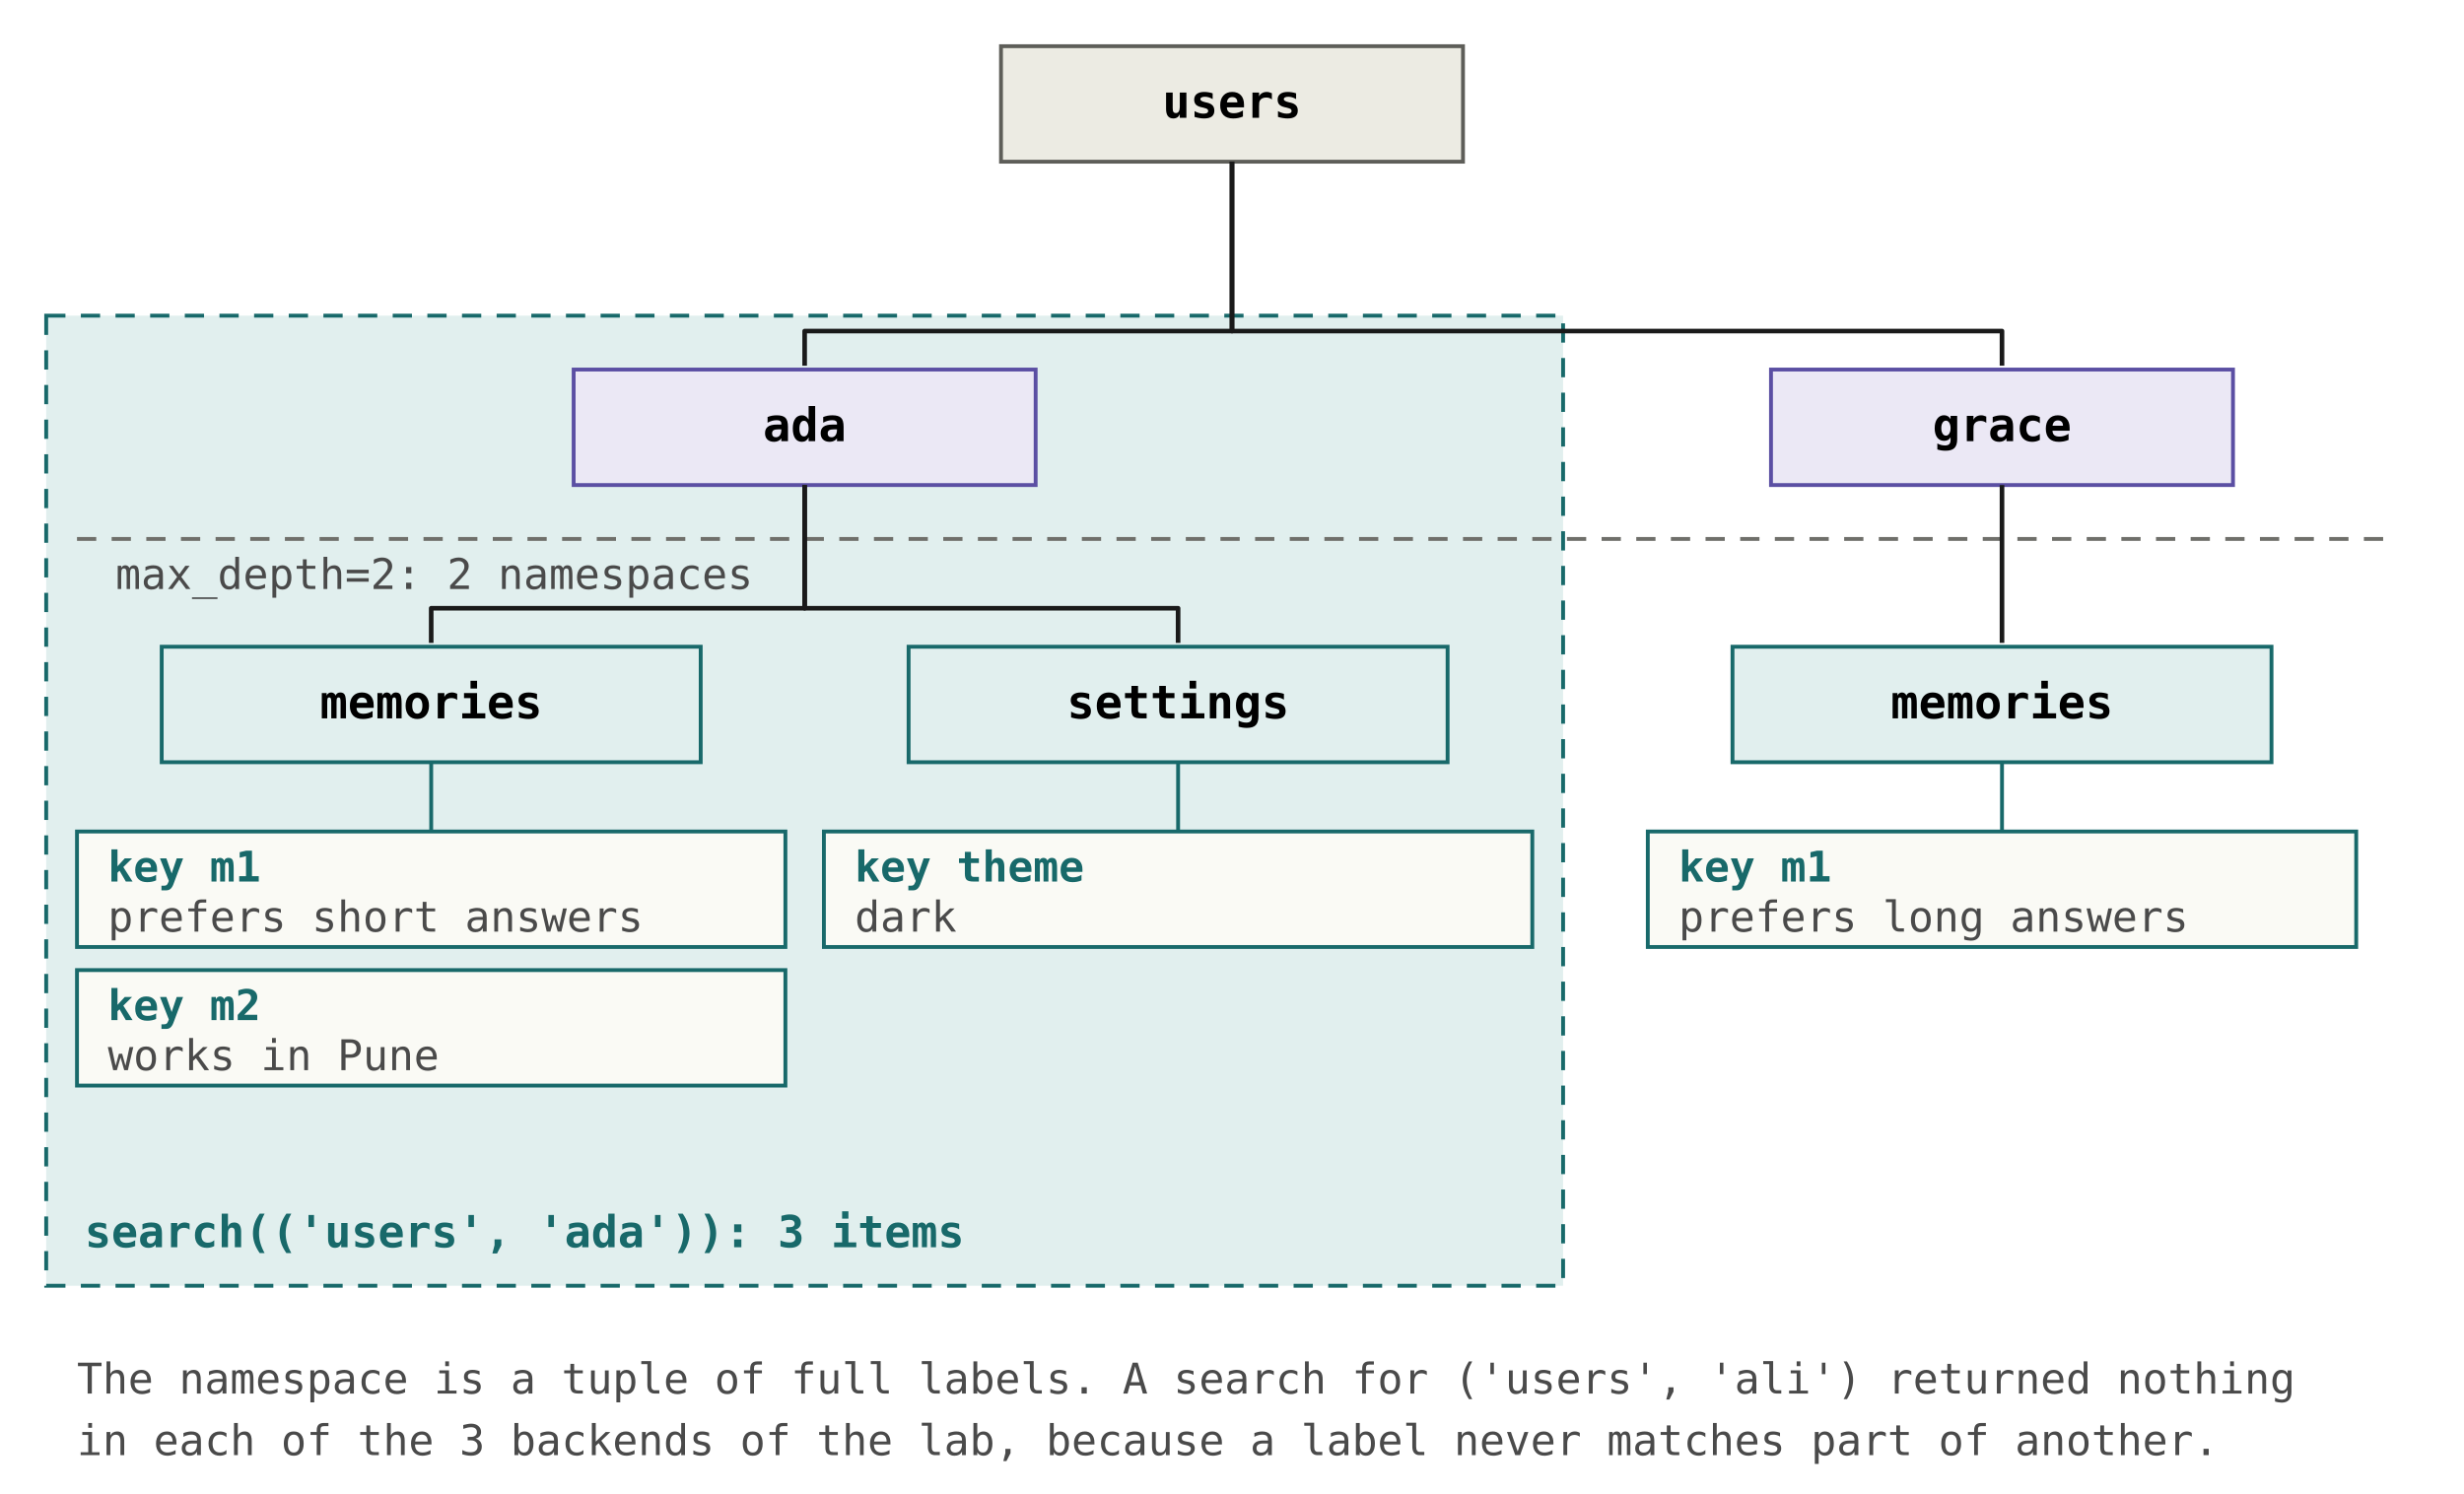
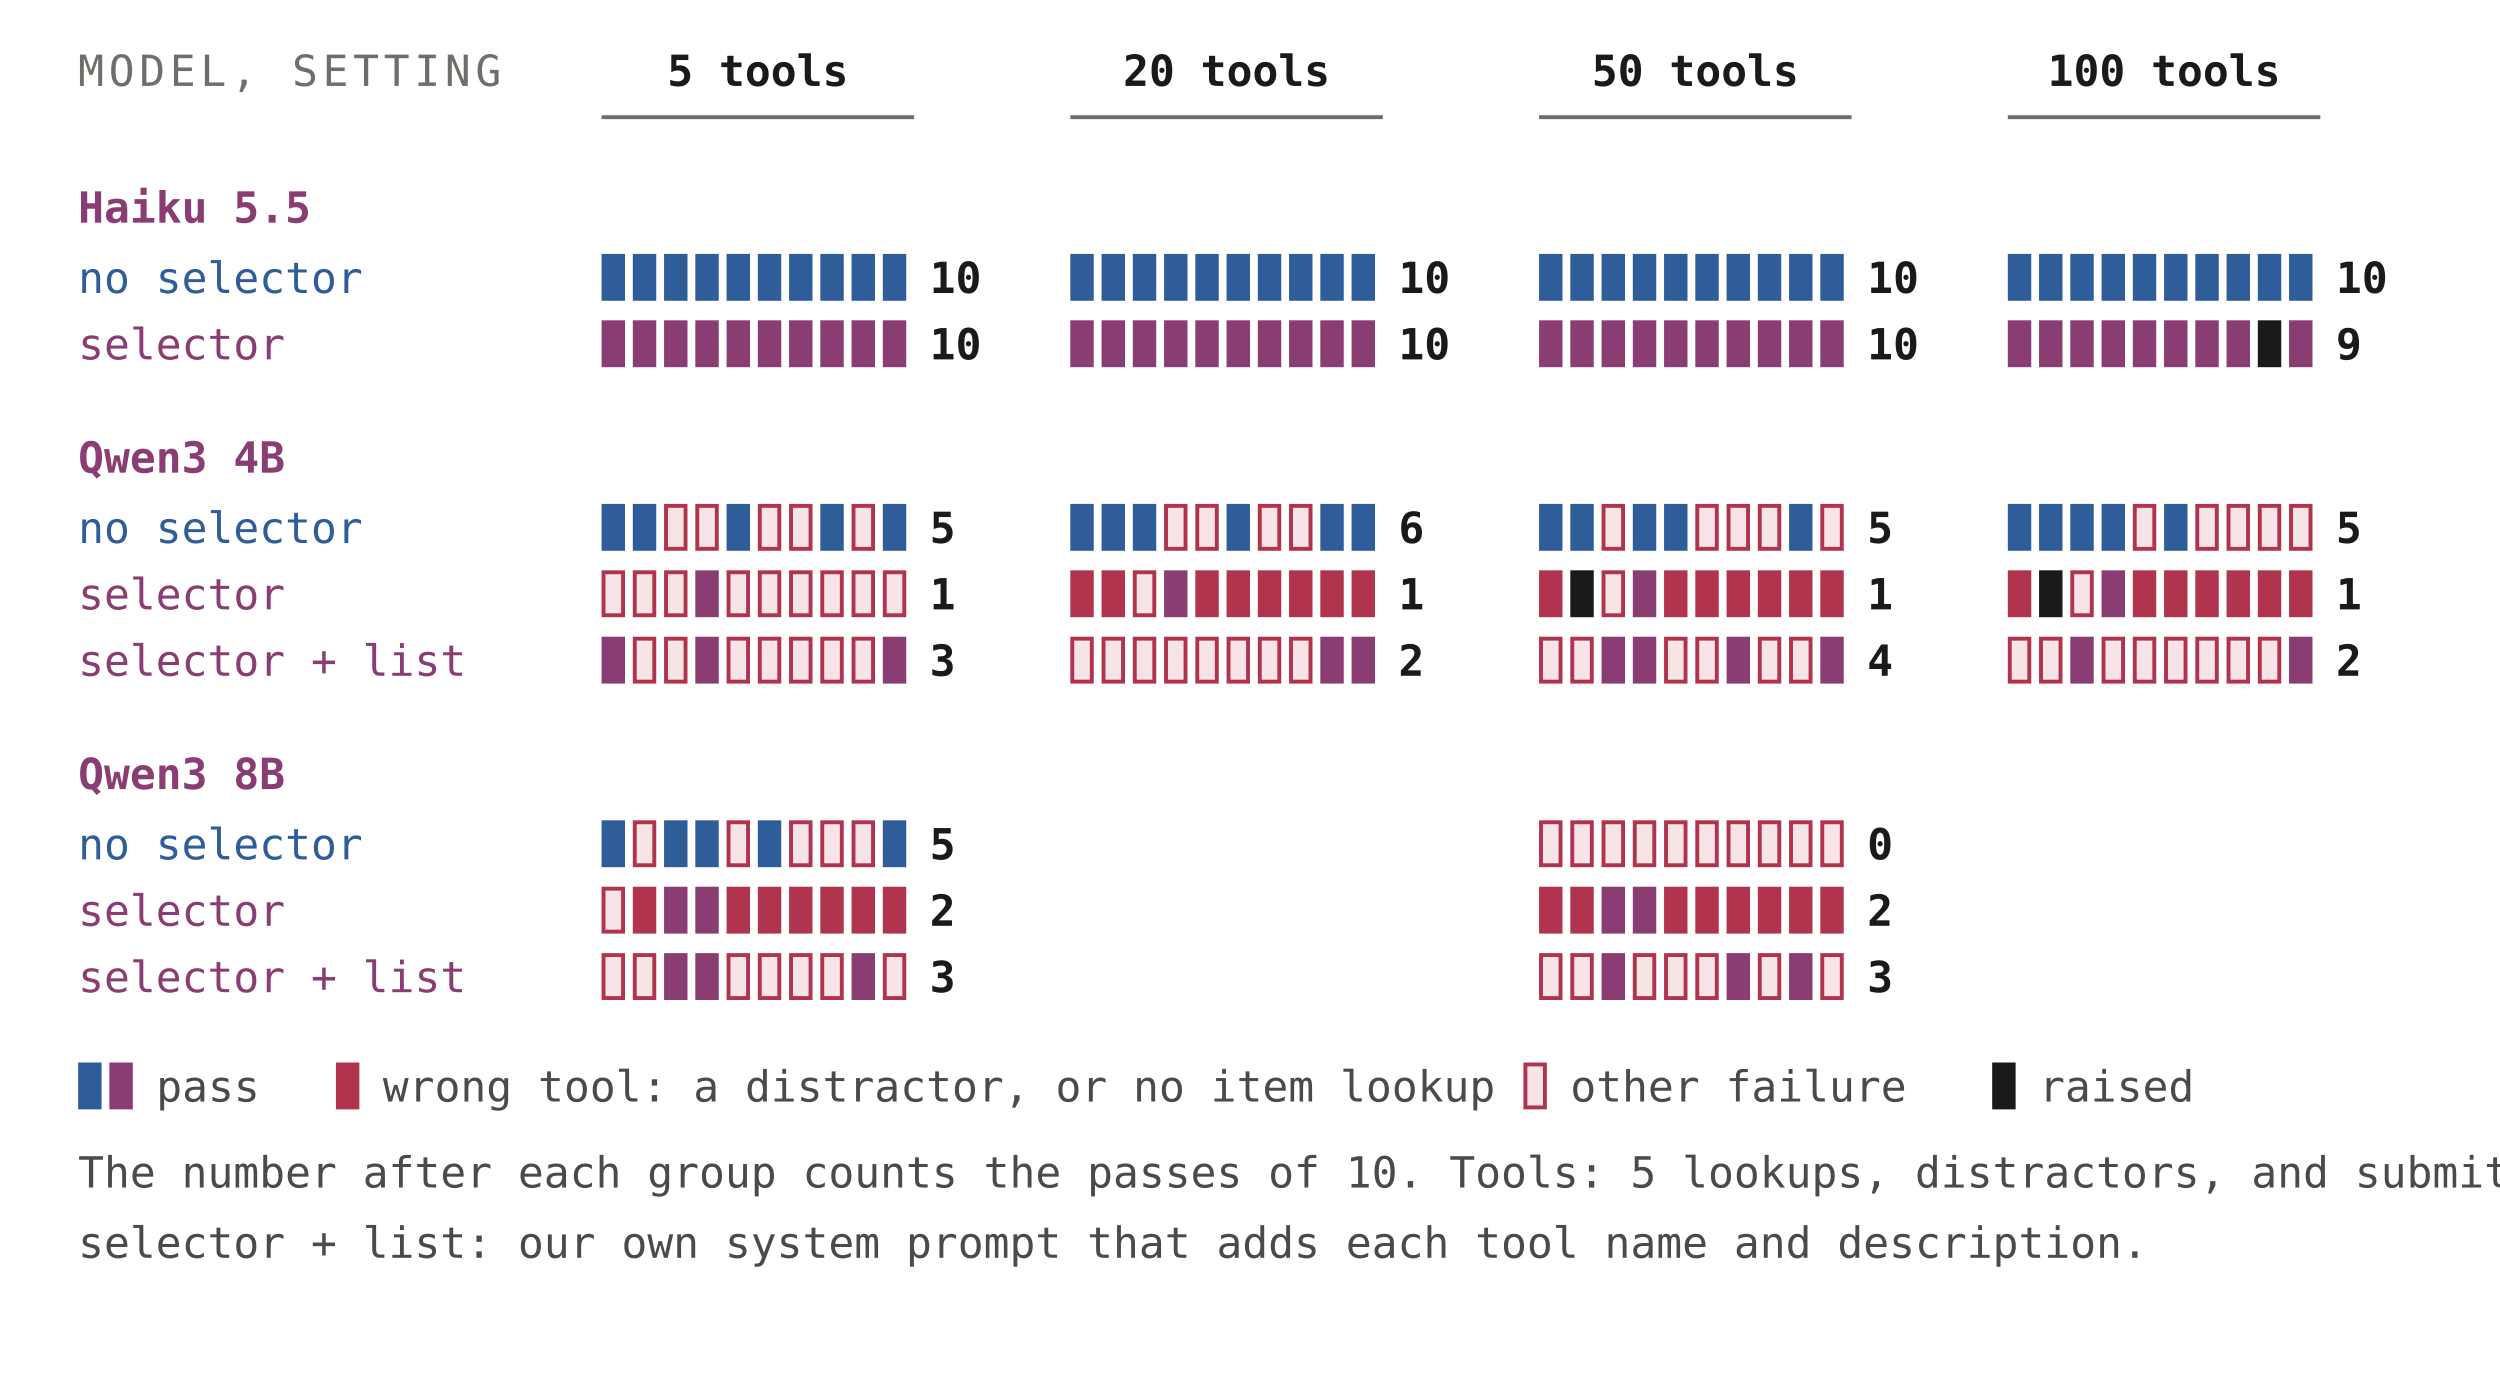
- <svg xmlns="http://www.w3.org/2000/svg" viewBox="0 0 640 388" role="img" aria-labelledby="fig-4-4-title fig-4-4-desc" font-family="JetBrains Mono, ui-monospace, monospace">
-   <rect x="12" y="82" width="394" height="252" fill="var(--m-teal-fill, #e1efee)" stroke="var(--m-teal-ink, #18696a)" stroke-dasharray="5 4" />
-   <text x="22" y="324" font-size="11.5" font-weight="700" fill="var(--m-teal-ink, #18696a)">search(('users', 'ada')): 3 items</text>
-   <rect x="260" y="12" width="120" height="30" fill="var(--m-grey-fill, #ecebe3)" stroke="var(--m-grey-ink, #5e5e59)" />
-   <text x="320" y="30.6" font-size="12" text-anchor="middle" font-weight="700">users</text>
-   <rect x="149" y="96" width="120" height="30" fill="var(--m-violet-fill, #ebe8f5)" stroke="var(--m-violet-ink, #5b4fa3)" />
-   <text x="209" y="114.6" font-size="12" text-anchor="middle" font-weight="700">ada</text>
-   <path d="M320 42 V86 H209 V95" fill="none" stroke="var(--m-ink, #1a1a1a)" stroke-width="1.2" stroke-linejoin="round" />
-   <rect x="460" y="96" width="120" height="30" fill="var(--m-violet-fill, #ebe8f5)" stroke="var(--m-violet-ink, #5b4fa3)" />
-   <text x="520" y="114.6" font-size="12" text-anchor="middle" font-weight="700">grace</text>
-   <path d="M320 42 V86 H520 V95" fill="none" stroke="var(--m-ink, #1a1a1a)" stroke-width="1.2" stroke-linejoin="round" />
-   <line x1="20" y1="140" x2="620" y2="140" stroke="var(--m-ink-mute, #6f6f6a)" stroke-width="1" stroke-dasharray="5 4" />
-   <text x="30" y="153" font-size="11" fill="var(--m-ink-soft, #4a4a4a)">max_depth=2: 2 namespaces</text>
-   <rect x="42" y="168" width="140" height="30" fill="var(--m-teal-fill, #e1efee)" stroke="var(--m-teal-ink, #18696a)" />
-   <text x="112" y="186.6" font-size="12" text-anchor="middle" font-weight="700">memories</text>
-   <path d="M209 126 V158 H112 V167" fill="none" stroke="var(--m-ink, #1a1a1a)" stroke-width="1.2" stroke-linejoin="round" />
-   <line x1="112" y1="198" x2="112" y2="216" stroke="var(--m-teal-ink, #18696a)" stroke-width="1" />
-   <rect x="20" y="216" width="184" height="30" fill="var(--m-paper, #fafaf5)" stroke="var(--m-teal-ink, #18696a)" />
-   <text x="28" y="229" font-size="11" font-weight="700" fill="var(--m-teal-ink, #18696a)">key m1</text>
-   <text x="28" y="242" font-size="11" class="m-serif" fill="var(--m-ink-soft, #4a4a4a)">prefers short answers</text>
-   <rect x="20" y="252" width="184" height="30" fill="var(--m-paper, #fafaf5)" stroke="var(--m-teal-ink, #18696a)" />
-   <text x="28" y="265" font-size="11" font-weight="700" fill="var(--m-teal-ink, #18696a)">key m2</text>
-   <text x="28" y="278" font-size="11" class="m-serif" fill="var(--m-ink-soft, #4a4a4a)">works in Pune</text>
-   <rect x="236" y="168" width="140" height="30" fill="var(--m-teal-fill, #e1efee)" stroke="var(--m-teal-ink, #18696a)" />
-   <text x="306" y="186.6" font-size="12" text-anchor="middle" font-weight="700">settings</text>
-   <path d="M209 126 V158 H306 V167" fill="none" stroke="var(--m-ink, #1a1a1a)" stroke-width="1.2" stroke-linejoin="round" />
-   <line x1="306" y1="198" x2="306" y2="216" stroke="var(--m-teal-ink, #18696a)" stroke-width="1" />
-   <rect x="214" y="216" width="184" height="30" fill="var(--m-paper, #fafaf5)" stroke="var(--m-teal-ink, #18696a)" />
-   <text x="222" y="229" font-size="11" font-weight="700" fill="var(--m-teal-ink, #18696a)">key theme</text>
-   <text x="222" y="242" font-size="11" class="m-serif" fill="var(--m-ink-soft, #4a4a4a)">dark</text>
-   <rect x="450" y="168" width="140" height="30" fill="var(--m-teal-fill, #e1efee)" stroke="var(--m-teal-ink, #18696a)" />
-   <text x="520" y="186.6" font-size="12" text-anchor="middle" font-weight="700">memories</text>
-   <path d="M520 126 V158 H520 V167" fill="none" stroke="var(--m-ink, #1a1a1a)" stroke-width="1.2" stroke-linejoin="round" />
-   <line x1="520" y1="198" x2="520" y2="216" stroke="var(--m-teal-ink, #18696a)" stroke-width="1" />
-   <rect x="428" y="216" width="184" height="30" fill="var(--m-paper, #fafaf5)" stroke="var(--m-teal-ink, #18696a)" />
-   <text x="436" y="229" font-size="11" font-weight="700" fill="var(--m-teal-ink, #18696a)">key m1</text>
-   <text x="436" y="242" font-size="11" class="m-serif" fill="var(--m-ink-soft, #4a4a4a)">prefers long answers</text>
-   <text x="20" y="362" font-size="11" class="m-serif" fill="var(--m-ink-soft, #4a4a4a)">The namespace is a tuple of full labels. A search for ('users', 'ali') returned nothing</text>
-   <text x="20" y="378" font-size="11" class="m-serif" fill="var(--m-ink-soft, #4a4a4a)">in each of the 3 backends of the lab, because a label never matches part of another.</text>
+ <svg xmlns="http://www.w3.org/2000/svg" viewBox="0 0 640 356" role="img" aria-labelledby="fig-4-4-title fig-4-4-desc" font-family="JetBrains Mono, ui-monospace, monospace">
+   <text x="20" y="22" font-size="11" letter-spacing="1.2" fill="var(--m-ink-mute, #6f6f6a)">MODEL, SETTING</text>
+   <text x="194" y="22" font-size="11" text-anchor="middle" font-weight="700" fill="var(--m-ink, #1a1a1a)">5 tools</text>
+   <line x1="154" y1="30" x2="234" y2="30" stroke="var(--m-ink-mute, #6f6f6a)" stroke-width="1" />
+   <text x="314" y="22" font-size="11" text-anchor="middle" font-weight="700" fill="var(--m-ink, #1a1a1a)">20 tools</text>
+   <line x1="274" y1="30" x2="354" y2="30" stroke="var(--m-ink-mute, #6f6f6a)" stroke-width="1" />
+   <text x="434" y="22" font-size="11" text-anchor="middle" font-weight="700" fill="var(--m-ink, #1a1a1a)">50 tools</text>
+   <line x1="394" y1="30" x2="474" y2="30" stroke="var(--m-ink-mute, #6f6f6a)" stroke-width="1" />
+   <text x="554" y="22" font-size="11" text-anchor="middle" font-weight="700" fill="var(--m-ink, #1a1a1a)">100 tools</text>
+   <line x1="514" y1="30" x2="594" y2="30" stroke="var(--m-ink-mute, #6f6f6a)" stroke-width="1" />
+   <g data-beat="1">
+     <animate attributeName="opacity" values="0;0;1" keyTimes="0;0;1" calcMode="spline" keySplines="0 0 1 1;0.23 1 0.32 1" dur="0.45s" begin="indefinite" fill="freeze" />
+     <animateTransform attributeName="transform" type="translate" values="0 4;0 4;0 0" keyTimes="0;0;1" calcMode="spline" keySplines="0 0 1 1;0.23 1 0.32 1" dur="0.45s" begin="indefinite" fill="freeze" />
+     <text x="20" y="57" font-size="11" font-weight="700" fill="var(--m-plum-ink, #8a3d72)">Haiku 5.5</text>
+     <text x="20" y="75" font-size="11" fill="var(--m-blue-ink, #2f5d9a)">no selector</text>
+     <rect x="154" y="65" width="6" height="12" fill="var(--m-blue-ink, #2f5d9a)" />
+     <rect x="162" y="65" width="6" height="12" fill="var(--m-blue-ink, #2f5d9a)" />
+     <rect x="170" y="65" width="6" height="12" fill="var(--m-blue-ink, #2f5d9a)" />
+     <rect x="178" y="65" width="6" height="12" fill="var(--m-blue-ink, #2f5d9a)" />
+     <rect x="186" y="65" width="6" height="12" fill="var(--m-blue-ink, #2f5d9a)" />
+     <rect x="194" y="65" width="6" height="12" fill="var(--m-blue-ink, #2f5d9a)" />
+     <rect x="202" y="65" width="6" height="12" fill="var(--m-blue-ink, #2f5d9a)" />
+     <rect x="210" y="65" width="6" height="12" fill="var(--m-blue-ink, #2f5d9a)" />
+     <rect x="218" y="65" width="6" height="12" fill="var(--m-blue-ink, #2f5d9a)" />
+     <rect x="226" y="65" width="6" height="12" fill="var(--m-blue-ink, #2f5d9a)" />
+     <text x="238" y="75" font-size="11" font-weight="700" fill="var(--m-ink, #1a1a1a)">10</text>
+     <rect x="274" y="65" width="6" height="12" fill="var(--m-blue-ink, #2f5d9a)" />
+     <rect x="282" y="65" width="6" height="12" fill="var(--m-blue-ink, #2f5d9a)" />
+     <rect x="290" y="65" width="6" height="12" fill="var(--m-blue-ink, #2f5d9a)" />
+     <rect x="298" y="65" width="6" height="12" fill="var(--m-blue-ink, #2f5d9a)" />
+     <rect x="306" y="65" width="6" height="12" fill="var(--m-blue-ink, #2f5d9a)" />
+     <rect x="314" y="65" width="6" height="12" fill="var(--m-blue-ink, #2f5d9a)" />
+     <rect x="322" y="65" width="6" height="12" fill="var(--m-blue-ink, #2f5d9a)" />
+     <rect x="330" y="65" width="6" height="12" fill="var(--m-blue-ink, #2f5d9a)" />
+     <rect x="338" y="65" width="6" height="12" fill="var(--m-blue-ink, #2f5d9a)" />
+     <rect x="346" y="65" width="6" height="12" fill="var(--m-blue-ink, #2f5d9a)" />
+     <text x="358" y="75" font-size="11" font-weight="700" fill="var(--m-ink, #1a1a1a)">10</text>
+     <rect x="394" y="65" width="6" height="12" fill="var(--m-blue-ink, #2f5d9a)" />
+     <rect x="402" y="65" width="6" height="12" fill="var(--m-blue-ink, #2f5d9a)" />
+     <rect x="410" y="65" width="6" height="12" fill="var(--m-blue-ink, #2f5d9a)" />
+     <rect x="418" y="65" width="6" height="12" fill="var(--m-blue-ink, #2f5d9a)" />
+     <rect x="426" y="65" width="6" height="12" fill="var(--m-blue-ink, #2f5d9a)" />
+     <rect x="434" y="65" width="6" height="12" fill="var(--m-blue-ink, #2f5d9a)" />
+     <rect x="442" y="65" width="6" height="12" fill="var(--m-blue-ink, #2f5d9a)" />
+     <rect x="450" y="65" width="6" height="12" fill="var(--m-blue-ink, #2f5d9a)" />
+     <rect x="458" y="65" width="6" height="12" fill="var(--m-blue-ink, #2f5d9a)" />
+     <rect x="466" y="65" width="6" height="12" fill="var(--m-blue-ink, #2f5d9a)" />
+     <text x="478" y="75" font-size="11" font-weight="700" fill="var(--m-ink, #1a1a1a)">10</text>
+     <rect x="514" y="65" width="6" height="12" fill="var(--m-blue-ink, #2f5d9a)" />
+     <rect x="522" y="65" width="6" height="12" fill="var(--m-blue-ink, #2f5d9a)" />
+     <rect x="530" y="65" width="6" height="12" fill="var(--m-blue-ink, #2f5d9a)" />
+     <rect x="538" y="65" width="6" height="12" fill="var(--m-blue-ink, #2f5d9a)" />
+     <rect x="546" y="65" width="6" height="12" fill="var(--m-blue-ink, #2f5d9a)" />
+     <rect x="554" y="65" width="6" height="12" fill="var(--m-blue-ink, #2f5d9a)" />
+     <rect x="562" y="65" width="6" height="12" fill="var(--m-blue-ink, #2f5d9a)" />
+     <rect x="570" y="65" width="6" height="12" fill="var(--m-blue-ink, #2f5d9a)" />
+     <rect x="578" y="65" width="6" height="12" fill="var(--m-blue-ink, #2f5d9a)" />
+     <rect x="586" y="65" width="6" height="12" fill="var(--m-blue-ink, #2f5d9a)" />
+     <text x="598" y="75" font-size="11" font-weight="700" fill="var(--m-ink, #1a1a1a)">10</text>
+     <text x="20" y="92" font-size="11" fill="var(--m-plum-ink, #8a3d72)">selector</text>
+     <rect x="154" y="82" width="6" height="12" fill="var(--m-plum-ink, #8a3d72)" />
+     <rect x="162" y="82" width="6" height="12" fill="var(--m-plum-ink, #8a3d72)" />
+     <rect x="170" y="82" width="6" height="12" fill="var(--m-plum-ink, #8a3d72)" />
+     <rect x="178" y="82" width="6" height="12" fill="var(--m-plum-ink, #8a3d72)" />
+     <rect x="186" y="82" width="6" height="12" fill="var(--m-plum-ink, #8a3d72)" />
+     <rect x="194" y="82" width="6" height="12" fill="var(--m-plum-ink, #8a3d72)" />
+     <rect x="202" y="82" width="6" height="12" fill="var(--m-plum-ink, #8a3d72)" />
+     <rect x="210" y="82" width="6" height="12" fill="var(--m-plum-ink, #8a3d72)" />
+     <rect x="218" y="82" width="6" height="12" fill="var(--m-plum-ink, #8a3d72)" />
+     <rect x="226" y="82" width="6" height="12" fill="var(--m-plum-ink, #8a3d72)" />
+     <text x="238" y="92" font-size="11" font-weight="700" fill="var(--m-ink, #1a1a1a)">10</text>
+     <rect x="274" y="82" width="6" height="12" fill="var(--m-plum-ink, #8a3d72)" />
+     <rect x="282" y="82" width="6" height="12" fill="var(--m-plum-ink, #8a3d72)" />
+     <rect x="290" y="82" width="6" height="12" fill="var(--m-plum-ink, #8a3d72)" />
+     <rect x="298" y="82" width="6" height="12" fill="var(--m-plum-ink, #8a3d72)" />
+     <rect x="306" y="82" width="6" height="12" fill="var(--m-plum-ink, #8a3d72)" />
+     <rect x="314" y="82" width="6" height="12" fill="var(--m-plum-ink, #8a3d72)" />
+     <rect x="322" y="82" width="6" height="12" fill="var(--m-plum-ink, #8a3d72)" />
+     <rect x="330" y="82" width="6" height="12" fill="var(--m-plum-ink, #8a3d72)" />
+     <rect x="338" y="82" width="6" height="12" fill="var(--m-plum-ink, #8a3d72)" />
+     <rect x="346" y="82" width="6" height="12" fill="var(--m-plum-ink, #8a3d72)" />
+     <text x="358" y="92" font-size="11" font-weight="700" fill="var(--m-ink, #1a1a1a)">10</text>
+     <rect x="394" y="82" width="6" height="12" fill="var(--m-plum-ink, #8a3d72)" />
+     <rect x="402" y="82" width="6" height="12" fill="var(--m-plum-ink, #8a3d72)" />
+     <rect x="410" y="82" width="6" height="12" fill="var(--m-plum-ink, #8a3d72)" />
+     <rect x="418" y="82" width="6" height="12" fill="var(--m-plum-ink, #8a3d72)" />
+     <rect x="426" y="82" width="6" height="12" fill="var(--m-plum-ink, #8a3d72)" />
+     <rect x="434" y="82" width="6" height="12" fill="var(--m-plum-ink, #8a3d72)" />
+     <rect x="442" y="82" width="6" height="12" fill="var(--m-plum-ink, #8a3d72)" />
+     <rect x="450" y="82" width="6" height="12" fill="var(--m-plum-ink, #8a3d72)" />
+     <rect x="458" y="82" width="6" height="12" fill="var(--m-plum-ink, #8a3d72)" />
+     <rect x="466" y="82" width="6" height="12" fill="var(--m-plum-ink, #8a3d72)" />
+     <text x="478" y="92" font-size="11" font-weight="700" fill="var(--m-ink, #1a1a1a)">10</text>
+     <rect x="514" y="82" width="6" height="12" fill="var(--m-plum-ink, #8a3d72)" />
+     <rect x="522" y="82" width="6" height="12" fill="var(--m-plum-ink, #8a3d72)" />
+     <rect x="530" y="82" width="6" height="12" fill="var(--m-plum-ink, #8a3d72)" />
+     <rect x="538" y="82" width="6" height="12" fill="var(--m-plum-ink, #8a3d72)" />
+     <rect x="546" y="82" width="6" height="12" fill="var(--m-plum-ink, #8a3d72)" />
+     <rect x="554" y="82" width="6" height="12" fill="var(--m-plum-ink, #8a3d72)" />
+     <rect x="562" y="82" width="6" height="12" fill="var(--m-plum-ink, #8a3d72)" />
+     <rect x="570" y="82" width="6" height="12" fill="var(--m-plum-ink, #8a3d72)" />
+     <rect x="578" y="82" width="6" height="12" fill="var(--m-ink, #1a1a1a)" />
+     <rect x="586" y="82" width="6" height="12" fill="var(--m-plum-ink, #8a3d72)" />
+     <text x="598" y="92" font-size="11" font-weight="700" fill="var(--m-ink, #1a1a1a)">9</text>
+   </g>
+   <g data-beat="2">
+     <animate attributeName="opacity" values="0;0;1" keyTimes="0;0.571;1" calcMode="spline" keySplines="0 0 1 1;0.23 1 0.32 1" dur="1.05s" begin="indefinite" fill="freeze" />
+     <animateTransform attributeName="transform" type="translate" values="0 4;0 4;0 0" keyTimes="0;0.571;1" calcMode="spline" keySplines="0 0 1 1;0.23 1 0.32 1" dur="1.05s" begin="indefinite" fill="freeze" />
+     <text x="20" y="121" font-size="11" font-weight="700" fill="var(--m-plum-ink, #8a3d72)">Qwen3 4B</text>
+     <text x="20" y="139" font-size="11" fill="var(--m-blue-ink, #2f5d9a)">no selector</text>
+     <rect x="154" y="129" width="6" height="12" fill="var(--m-blue-ink, #2f5d9a)" />
+     <rect x="162" y="129" width="6" height="12" fill="var(--m-blue-ink, #2f5d9a)" />
+     <rect x="170.5" y="129.5" width="5" height="11" fill="var(--m-rose-fill, #f7e4e7)" stroke="var(--m-rose-ink, #b0344d)" />
+     <rect x="178.5" y="129.5" width="5" height="11" fill="var(--m-rose-fill, #f7e4e7)" stroke="var(--m-rose-ink, #b0344d)" />
+     <rect x="186" y="129" width="6" height="12" fill="var(--m-blue-ink, #2f5d9a)" />
+     <rect x="194.5" y="129.5" width="5" height="11" fill="var(--m-rose-fill, #f7e4e7)" stroke="var(--m-rose-ink, #b0344d)" />
+     <rect x="202.5" y="129.5" width="5" height="11" fill="var(--m-rose-fill, #f7e4e7)" stroke="var(--m-rose-ink, #b0344d)" />
+     <rect x="210" y="129" width="6" height="12" fill="var(--m-blue-ink, #2f5d9a)" />
+     <rect x="218.5" y="129.5" width="5" height="11" fill="var(--m-rose-fill, #f7e4e7)" stroke="var(--m-rose-ink, #b0344d)" />
+     <rect x="226" y="129" width="6" height="12" fill="var(--m-blue-ink, #2f5d9a)" />
+     <text x="238" y="139" font-size="11" font-weight="700" fill="var(--m-ink, #1a1a1a)">5</text>
+     <rect x="274" y="129" width="6" height="12" fill="var(--m-blue-ink, #2f5d9a)" />
+     <rect x="282" y="129" width="6" height="12" fill="var(--m-blue-ink, #2f5d9a)" />
+     <rect x="290" y="129" width="6" height="12" fill="var(--m-blue-ink, #2f5d9a)" />
+     <rect x="298.5" y="129.5" width="5" height="11" fill="var(--m-rose-fill, #f7e4e7)" stroke="var(--m-rose-ink, #b0344d)" />
+     <rect x="306.5" y="129.5" width="5" height="11" fill="var(--m-rose-fill, #f7e4e7)" stroke="var(--m-rose-ink, #b0344d)" />
+     <rect x="314" y="129" width="6" height="12" fill="var(--m-blue-ink, #2f5d9a)" />
+     <rect x="322.5" y="129.5" width="5" height="11" fill="var(--m-rose-fill, #f7e4e7)" stroke="var(--m-rose-ink, #b0344d)" />
+     <rect x="330.5" y="129.5" width="5" height="11" fill="var(--m-rose-fill, #f7e4e7)" stroke="var(--m-rose-ink, #b0344d)" />
+     <rect x="338" y="129" width="6" height="12" fill="var(--m-blue-ink, #2f5d9a)" />
+     <rect x="346" y="129" width="6" height="12" fill="var(--m-blue-ink, #2f5d9a)" />
+     <text x="358" y="139" font-size="11" font-weight="700" fill="var(--m-ink, #1a1a1a)">6</text>
+     <rect x="394" y="129" width="6" height="12" fill="var(--m-blue-ink, #2f5d9a)" />
+     <rect x="402" y="129" width="6" height="12" fill="var(--m-blue-ink, #2f5d9a)" />
+     <rect x="410.5" y="129.5" width="5" height="11" fill="var(--m-rose-fill, #f7e4e7)" stroke="var(--m-rose-ink, #b0344d)" />
+     <rect x="418" y="129" width="6" height="12" fill="var(--m-blue-ink, #2f5d9a)" />
+     <rect x="426" y="129" width="6" height="12" fill="var(--m-blue-ink, #2f5d9a)" />
+     <rect x="434.5" y="129.5" width="5" height="11" fill="var(--m-rose-fill, #f7e4e7)" stroke="var(--m-rose-ink, #b0344d)" />
+     <rect x="442.5" y="129.5" width="5" height="11" fill="var(--m-rose-fill, #f7e4e7)" stroke="var(--m-rose-ink, #b0344d)" />
+     <rect x="450.5" y="129.5" width="5" height="11" fill="var(--m-rose-fill, #f7e4e7)" stroke="var(--m-rose-ink, #b0344d)" />
+     <rect x="458" y="129" width="6" height="12" fill="var(--m-blue-ink, #2f5d9a)" />
+     <rect x="466.5" y="129.5" width="5" height="11" fill="var(--m-rose-fill, #f7e4e7)" stroke="var(--m-rose-ink, #b0344d)" />
+     <text x="478" y="139" font-size="11" font-weight="700" fill="var(--m-ink, #1a1a1a)">5</text>
+     <rect x="514" y="129" width="6" height="12" fill="var(--m-blue-ink, #2f5d9a)" />
+     <rect x="522" y="129" width="6" height="12" fill="var(--m-blue-ink, #2f5d9a)" />
+     <rect x="530" y="129" width="6" height="12" fill="var(--m-blue-ink, #2f5d9a)" />
+     <rect x="538" y="129" width="6" height="12" fill="var(--m-blue-ink, #2f5d9a)" />
+     <rect x="546.5" y="129.5" width="5" height="11" fill="var(--m-rose-fill, #f7e4e7)" stroke="var(--m-rose-ink, #b0344d)" />
+     <rect x="554" y="129" width="6" height="12" fill="var(--m-blue-ink, #2f5d9a)" />
+     <rect x="562.5" y="129.5" width="5" height="11" fill="var(--m-rose-fill, #f7e4e7)" stroke="var(--m-rose-ink, #b0344d)" />
+     <rect x="570.5" y="129.5" width="5" height="11" fill="var(--m-rose-fill, #f7e4e7)" stroke="var(--m-rose-ink, #b0344d)" />
+     <rect x="578.5" y="129.5" width="5" height="11" fill="var(--m-rose-fill, #f7e4e7)" stroke="var(--m-rose-ink, #b0344d)" />
+     <rect x="586.5" y="129.5" width="5" height="11" fill="var(--m-rose-fill, #f7e4e7)" stroke="var(--m-rose-ink, #b0344d)" />
+     <text x="598" y="139" font-size="11" font-weight="700" fill="var(--m-ink, #1a1a1a)">5</text>
+     <text x="20" y="156" font-size="11" fill="var(--m-plum-ink, #8a3d72)">selector</text>
+     <rect x="154.5" y="146.5" width="5" height="11" fill="var(--m-rose-fill, #f7e4e7)" stroke="var(--m-rose-ink, #b0344d)" />
+     <rect x="162.5" y="146.5" width="5" height="11" fill="var(--m-rose-fill, #f7e4e7)" stroke="var(--m-rose-ink, #b0344d)" />
+     <rect x="170.5" y="146.5" width="5" height="11" fill="var(--m-rose-fill, #f7e4e7)" stroke="var(--m-rose-ink, #b0344d)" />
+     <rect x="178" y="146" width="6" height="12" fill="var(--m-plum-ink, #8a3d72)" />
+     <rect x="186.5" y="146.5" width="5" height="11" fill="var(--m-rose-fill, #f7e4e7)" stroke="var(--m-rose-ink, #b0344d)" />
+     <rect x="194.5" y="146.5" width="5" height="11" fill="var(--m-rose-fill, #f7e4e7)" stroke="var(--m-rose-ink, #b0344d)" />
+     <rect x="202.5" y="146.5" width="5" height="11" fill="var(--m-rose-fill, #f7e4e7)" stroke="var(--m-rose-ink, #b0344d)" />
+     <rect x="210.5" y="146.5" width="5" height="11" fill="var(--m-rose-fill, #f7e4e7)" stroke="var(--m-rose-ink, #b0344d)" />
+     <rect x="218.5" y="146.5" width="5" height="11" fill="var(--m-rose-fill, #f7e4e7)" stroke="var(--m-rose-ink, #b0344d)" />
+     <rect x="226.5" y="146.5" width="5" height="11" fill="var(--m-rose-fill, #f7e4e7)" stroke="var(--m-rose-ink, #b0344d)" />
+     <text x="238" y="156" font-size="11" font-weight="700" fill="var(--m-ink, #1a1a1a)">1</text>
+     <rect x="274" y="146" width="6" height="12" fill="var(--m-rose-ink, #b0344d)" />
+     <rect x="282" y="146" width="6" height="12" fill="var(--m-rose-ink, #b0344d)" />
+     <rect x="290.5" y="146.5" width="5" height="11" fill="var(--m-rose-fill, #f7e4e7)" stroke="var(--m-rose-ink, #b0344d)" />
+     <rect x="298" y="146" width="6" height="12" fill="var(--m-plum-ink, #8a3d72)" />
+     <rect x="306" y="146" width="6" height="12" fill="var(--m-rose-ink, #b0344d)" />
+     <rect x="314" y="146" width="6" height="12" fill="var(--m-rose-ink, #b0344d)" />
+     <rect x="322" y="146" width="6" height="12" fill="var(--m-rose-ink, #b0344d)" />
+     <rect x="330" y="146" width="6" height="12" fill="var(--m-rose-ink, #b0344d)" />
+     <rect x="338" y="146" width="6" height="12" fill="var(--m-rose-ink, #b0344d)" />
+     <rect x="346" y="146" width="6" height="12" fill="var(--m-rose-ink, #b0344d)" />
+     <text x="358" y="156" font-size="11" font-weight="700" fill="var(--m-ink, #1a1a1a)">1</text>
+     <rect x="394" y="146" width="6" height="12" fill="var(--m-rose-ink, #b0344d)" />
+     <rect x="402" y="146" width="6" height="12" fill="var(--m-ink, #1a1a1a)" />
+     <rect x="410.5" y="146.5" width="5" height="11" fill="var(--m-rose-fill, #f7e4e7)" stroke="var(--m-rose-ink, #b0344d)" />
+     <rect x="418" y="146" width="6" height="12" fill="var(--m-plum-ink, #8a3d72)" />
+     <rect x="426" y="146" width="6" height="12" fill="var(--m-rose-ink, #b0344d)" />
+     <rect x="434" y="146" width="6" height="12" fill="var(--m-rose-ink, #b0344d)" />
+     <rect x="442" y="146" width="6" height="12" fill="var(--m-rose-ink, #b0344d)" />
+     <rect x="450" y="146" width="6" height="12" fill="var(--m-rose-ink, #b0344d)" />
+     <rect x="458" y="146" width="6" height="12" fill="var(--m-rose-ink, #b0344d)" />
+     <rect x="466" y="146" width="6" height="12" fill="var(--m-rose-ink, #b0344d)" />
+     <text x="478" y="156" font-size="11" font-weight="700" fill="var(--m-ink, #1a1a1a)">1</text>
+     <rect x="514" y="146" width="6" height="12" fill="var(--m-rose-ink, #b0344d)" />
+     <rect x="522" y="146" width="6" height="12" fill="var(--m-ink, #1a1a1a)" />
+     <rect x="530.5" y="146.5" width="5" height="11" fill="var(--m-rose-fill, #f7e4e7)" stroke="var(--m-rose-ink, #b0344d)" />
+     <rect x="538" y="146" width="6" height="12" fill="var(--m-plum-ink, #8a3d72)" />
+     <rect x="546" y="146" width="6" height="12" fill="var(--m-rose-ink, #b0344d)" />
+     <rect x="554" y="146" width="6" height="12" fill="var(--m-rose-ink, #b0344d)" />
+     <rect x="562" y="146" width="6" height="12" fill="var(--m-rose-ink, #b0344d)" />
+     <rect x="570" y="146" width="6" height="12" fill="var(--m-rose-ink, #b0344d)" />
+     <rect x="578" y="146" width="6" height="12" fill="var(--m-rose-ink, #b0344d)" />
+     <rect x="586" y="146" width="6" height="12" fill="var(--m-rose-ink, #b0344d)" />
+     <text x="598" y="156" font-size="11" font-weight="700" fill="var(--m-ink, #1a1a1a)">1</text>
+     <text x="20" y="173" font-size="11" fill="var(--m-plum-ink, #8a3d72)">selector + list</text>
+     <rect x="154" y="163" width="6" height="12" fill="var(--m-plum-ink, #8a3d72)" />
+     <rect x="162.5" y="163.5" width="5" height="11" fill="var(--m-rose-fill, #f7e4e7)" stroke="var(--m-rose-ink, #b0344d)" />
+     <rect x="170.5" y="163.5" width="5" height="11" fill="var(--m-rose-fill, #f7e4e7)" stroke="var(--m-rose-ink, #b0344d)" />
+     <rect x="178" y="163" width="6" height="12" fill="var(--m-plum-ink, #8a3d72)" />
+     <rect x="186.5" y="163.5" width="5" height="11" fill="var(--m-rose-fill, #f7e4e7)" stroke="var(--m-rose-ink, #b0344d)" />
+     <rect x="194.5" y="163.5" width="5" height="11" fill="var(--m-rose-fill, #f7e4e7)" stroke="var(--m-rose-ink, #b0344d)" />
+     <rect x="202.5" y="163.5" width="5" height="11" fill="var(--m-rose-fill, #f7e4e7)" stroke="var(--m-rose-ink, #b0344d)" />
+     <rect x="210.5" y="163.5" width="5" height="11" fill="var(--m-rose-fill, #f7e4e7)" stroke="var(--m-rose-ink, #b0344d)" />
+     <rect x="218.5" y="163.5" width="5" height="11" fill="var(--m-rose-fill, #f7e4e7)" stroke="var(--m-rose-ink, #b0344d)" />
+     <rect x="226" y="163" width="6" height="12" fill="var(--m-plum-ink, #8a3d72)" />
+     <text x="238" y="173" font-size="11" font-weight="700" fill="var(--m-ink, #1a1a1a)">3</text>
+     <rect x="274.5" y="163.5" width="5" height="11" fill="var(--m-rose-fill, #f7e4e7)" stroke="var(--m-rose-ink, #b0344d)" />
+     <rect x="282.5" y="163.5" width="5" height="11" fill="var(--m-rose-fill, #f7e4e7)" stroke="var(--m-rose-ink, #b0344d)" />
+     <rect x="290.5" y="163.5" width="5" height="11" fill="var(--m-rose-fill, #f7e4e7)" stroke="var(--m-rose-ink, #b0344d)" />
+     <rect x="298.5" y="163.5" width="5" height="11" fill="var(--m-rose-fill, #f7e4e7)" stroke="var(--m-rose-ink, #b0344d)" />
+     <rect x="306.5" y="163.5" width="5" height="11" fill="var(--m-rose-fill, #f7e4e7)" stroke="var(--m-rose-ink, #b0344d)" />
+     <rect x="314.5" y="163.5" width="5" height="11" fill="var(--m-rose-fill, #f7e4e7)" stroke="var(--m-rose-ink, #b0344d)" />
+     <rect x="322.5" y="163.5" width="5" height="11" fill="var(--m-rose-fill, #f7e4e7)" stroke="var(--m-rose-ink, #b0344d)" />
+     <rect x="330.5" y="163.5" width="5" height="11" fill="var(--m-rose-fill, #f7e4e7)" stroke="var(--m-rose-ink, #b0344d)" />
+     <rect x="338" y="163" width="6" height="12" fill="var(--m-plum-ink, #8a3d72)" />
+     <rect x="346" y="163" width="6" height="12" fill="var(--m-plum-ink, #8a3d72)" />
+     <text x="358" y="173" font-size="11" font-weight="700" fill="var(--m-ink, #1a1a1a)">2</text>
+     <rect x="394.5" y="163.5" width="5" height="11" fill="var(--m-rose-fill, #f7e4e7)" stroke="var(--m-rose-ink, #b0344d)" />
+     <rect x="402.5" y="163.5" width="5" height="11" fill="var(--m-rose-fill, #f7e4e7)" stroke="var(--m-rose-ink, #b0344d)" />
+     <rect x="410" y="163" width="6" height="12" fill="var(--m-plum-ink, #8a3d72)" />
+     <rect x="418" y="163" width="6" height="12" fill="var(--m-plum-ink, #8a3d72)" />
+     <rect x="426.5" y="163.5" width="5" height="11" fill="var(--m-rose-fill, #f7e4e7)" stroke="var(--m-rose-ink, #b0344d)" />
+     <rect x="434.5" y="163.5" width="5" height="11" fill="var(--m-rose-fill, #f7e4e7)" stroke="var(--m-rose-ink, #b0344d)" />
+     <rect x="442" y="163" width="6" height="12" fill="var(--m-plum-ink, #8a3d72)" />
+     <rect x="450.5" y="163.5" width="5" height="11" fill="var(--m-rose-fill, #f7e4e7)" stroke="var(--m-rose-ink, #b0344d)" />
+     <rect x="458.5" y="163.5" width="5" height="11" fill="var(--m-rose-fill, #f7e4e7)" stroke="var(--m-rose-ink, #b0344d)" />
+     <rect x="466" y="163" width="6" height="12" fill="var(--m-plum-ink, #8a3d72)" />
+     <text x="478" y="173" font-size="11" font-weight="700" fill="var(--m-ink, #1a1a1a)">4</text>
+     <rect x="514.5" y="163.5" width="5" height="11" fill="var(--m-rose-fill, #f7e4e7)" stroke="var(--m-rose-ink, #b0344d)" />
+     <rect x="522.5" y="163.5" width="5" height="11" fill="var(--m-rose-fill, #f7e4e7)" stroke="var(--m-rose-ink, #b0344d)" />
+     <rect x="530" y="163" width="6" height="12" fill="var(--m-plum-ink, #8a3d72)" />
+     <rect x="538.5" y="163.5" width="5" height="11" fill="var(--m-rose-fill, #f7e4e7)" stroke="var(--m-rose-ink, #b0344d)" />
+     <rect x="546.5" y="163.5" width="5" height="11" fill="var(--m-rose-fill, #f7e4e7)" stroke="var(--m-rose-ink, #b0344d)" />
+     <rect x="554.5" y="163.5" width="5" height="11" fill="var(--m-rose-fill, #f7e4e7)" stroke="var(--m-rose-ink, #b0344d)" />
+     <rect x="562.5" y="163.5" width="5" height="11" fill="var(--m-rose-fill, #f7e4e7)" stroke="var(--m-rose-ink, #b0344d)" />
+     <rect x="570.5" y="163.5" width="5" height="11" fill="var(--m-rose-fill, #f7e4e7)" stroke="var(--m-rose-ink, #b0344d)" />
+     <rect x="578.5" y="163.5" width="5" height="11" fill="var(--m-rose-fill, #f7e4e7)" stroke="var(--m-rose-ink, #b0344d)" />
+     <rect x="586" y="163" width="6" height="12" fill="var(--m-plum-ink, #8a3d72)" />
+     <text x="598" y="173" font-size="11" font-weight="700" fill="var(--m-ink, #1a1a1a)">2</text>
+   </g>
+   <g data-beat="3">
+     <animate attributeName="opacity" values="0;0;1" keyTimes="0;0.727;1" calcMode="spline" keySplines="0 0 1 1;0.23 1 0.32 1" dur="1.65s" begin="indefinite" fill="freeze" />
+     <animateTransform attributeName="transform" type="translate" values="0 4;0 4;0 0" keyTimes="0;0.727;1" calcMode="spline" keySplines="0 0 1 1;0.23 1 0.32 1" dur="1.65s" begin="indefinite" fill="freeze" />
+     <text x="20" y="202" font-size="11" font-weight="700" fill="var(--m-plum-ink, #8a3d72)">Qwen3 8B</text>
+     <text x="20" y="220" font-size="11" fill="var(--m-blue-ink, #2f5d9a)">no selector</text>
+     <rect x="154" y="210" width="6" height="12" fill="var(--m-blue-ink, #2f5d9a)" />
+     <rect x="162.5" y="210.5" width="5" height="11" fill="var(--m-rose-fill, #f7e4e7)" stroke="var(--m-rose-ink, #b0344d)" />
+     <rect x="170" y="210" width="6" height="12" fill="var(--m-blue-ink, #2f5d9a)" />
+     <rect x="178" y="210" width="6" height="12" fill="var(--m-blue-ink, #2f5d9a)" />
+     <rect x="186.5" y="210.5" width="5" height="11" fill="var(--m-rose-fill, #f7e4e7)" stroke="var(--m-rose-ink, #b0344d)" />
+     <rect x="194" y="210" width="6" height="12" fill="var(--m-blue-ink, #2f5d9a)" />
+     <rect x="202.5" y="210.5" width="5" height="11" fill="var(--m-rose-fill, #f7e4e7)" stroke="var(--m-rose-ink, #b0344d)" />
+     <rect x="210.5" y="210.5" width="5" height="11" fill="var(--m-rose-fill, #f7e4e7)" stroke="var(--m-rose-ink, #b0344d)" />
+     <rect x="218.5" y="210.5" width="5" height="11" fill="var(--m-rose-fill, #f7e4e7)" stroke="var(--m-rose-ink, #b0344d)" />
+     <rect x="226" y="210" width="6" height="12" fill="var(--m-blue-ink, #2f5d9a)" />
+     <text x="238" y="220" font-size="11" font-weight="700" fill="var(--m-ink, #1a1a1a)">5</text>
+     <rect x="394.5" y="210.5" width="5" height="11" fill="var(--m-rose-fill, #f7e4e7)" stroke="var(--m-rose-ink, #b0344d)" />
+     <rect x="402.5" y="210.5" width="5" height="11" fill="var(--m-rose-fill, #f7e4e7)" stroke="var(--m-rose-ink, #b0344d)" />
+     <rect x="410.5" y="210.5" width="5" height="11" fill="var(--m-rose-fill, #f7e4e7)" stroke="var(--m-rose-ink, #b0344d)" />
+     <rect x="418.5" y="210.5" width="5" height="11" fill="var(--m-rose-fill, #f7e4e7)" stroke="var(--m-rose-ink, #b0344d)" />
+     <rect x="426.5" y="210.5" width="5" height="11" fill="var(--m-rose-fill, #f7e4e7)" stroke="var(--m-rose-ink, #b0344d)" />
+     <rect x="434.5" y="210.5" width="5" height="11" fill="var(--m-rose-fill, #f7e4e7)" stroke="var(--m-rose-ink, #b0344d)" />
+     <rect x="442.5" y="210.5" width="5" height="11" fill="var(--m-rose-fill, #f7e4e7)" stroke="var(--m-rose-ink, #b0344d)" />
+     <rect x="450.5" y="210.5" width="5" height="11" fill="var(--m-rose-fill, #f7e4e7)" stroke="var(--m-rose-ink, #b0344d)" />
+     <rect x="458.5" y="210.5" width="5" height="11" fill="var(--m-rose-fill, #f7e4e7)" stroke="var(--m-rose-ink, #b0344d)" />
+     <rect x="466.5" y="210.5" width="5" height="11" fill="var(--m-rose-fill, #f7e4e7)" stroke="var(--m-rose-ink, #b0344d)" />
+     <text x="478" y="220" font-size="11" font-weight="700" fill="var(--m-ink, #1a1a1a)">0</text>
+     <text x="20" y="237" font-size="11" fill="var(--m-plum-ink, #8a3d72)">selector</text>
+     <rect x="154.5" y="227.5" width="5" height="11" fill="var(--m-rose-fill, #f7e4e7)" stroke="var(--m-rose-ink, #b0344d)" />
+     <rect x="162" y="227" width="6" height="12" fill="var(--m-rose-ink, #b0344d)" />
+     <rect x="170" y="227" width="6" height="12" fill="var(--m-plum-ink, #8a3d72)" />
+     <rect x="178" y="227" width="6" height="12" fill="var(--m-plum-ink, #8a3d72)" />
+     <rect x="186" y="227" width="6" height="12" fill="var(--m-rose-ink, #b0344d)" />
+     <rect x="194" y="227" width="6" height="12" fill="var(--m-rose-ink, #b0344d)" />
+     <rect x="202" y="227" width="6" height="12" fill="var(--m-rose-ink, #b0344d)" />
+     <rect x="210" y="227" width="6" height="12" fill="var(--m-rose-ink, #b0344d)" />
+     <rect x="218" y="227" width="6" height="12" fill="var(--m-rose-ink, #b0344d)" />
+     <rect x="226" y="227" width="6" height="12" fill="var(--m-rose-ink, #b0344d)" />
+     <text x="238" y="237" font-size="11" font-weight="700" fill="var(--m-ink, #1a1a1a)">2</text>
+     <rect x="394" y="227" width="6" height="12" fill="var(--m-rose-ink, #b0344d)" />
+     <rect x="402" y="227" width="6" height="12" fill="var(--m-rose-ink, #b0344d)" />
+     <rect x="410" y="227" width="6" height="12" fill="var(--m-plum-ink, #8a3d72)" />
+     <rect x="418" y="227" width="6" height="12" fill="var(--m-plum-ink, #8a3d72)" />
+     <rect x="426" y="227" width="6" height="12" fill="var(--m-rose-ink, #b0344d)" />
+     <rect x="434" y="227" width="6" height="12" fill="var(--m-rose-ink, #b0344d)" />
+     <rect x="442" y="227" width="6" height="12" fill="var(--m-rose-ink, #b0344d)" />
+     <rect x="450" y="227" width="6" height="12" fill="var(--m-rose-ink, #b0344d)" />
+     <rect x="458" y="227" width="6" height="12" fill="var(--m-rose-ink, #b0344d)" />
+     <rect x="466" y="227" width="6" height="12" fill="var(--m-rose-ink, #b0344d)" />
+     <text x="478" y="237" font-size="11" font-weight="700" fill="var(--m-ink, #1a1a1a)">2</text>
+     <text x="20" y="254" font-size="11" fill="var(--m-plum-ink, #8a3d72)">selector + list</text>
+     <rect x="154.5" y="244.5" width="5" height="11" fill="var(--m-rose-fill, #f7e4e7)" stroke="var(--m-rose-ink, #b0344d)" />
+     <rect x="162.5" y="244.5" width="5" height="11" fill="var(--m-rose-fill, #f7e4e7)" stroke="var(--m-rose-ink, #b0344d)" />
+     <rect x="170" y="244" width="6" height="12" fill="var(--m-plum-ink, #8a3d72)" />
+     <rect x="178" y="244" width="6" height="12" fill="var(--m-plum-ink, #8a3d72)" />
+     <rect x="186.5" y="244.5" width="5" height="11" fill="var(--m-rose-fill, #f7e4e7)" stroke="var(--m-rose-ink, #b0344d)" />
+     <rect x="194.5" y="244.5" width="5" height="11" fill="var(--m-rose-fill, #f7e4e7)" stroke="var(--m-rose-ink, #b0344d)" />
+     <rect x="202.5" y="244.5" width="5" height="11" fill="var(--m-rose-fill, #f7e4e7)" stroke="var(--m-rose-ink, #b0344d)" />
+     <rect x="210.5" y="244.5" width="5" height="11" fill="var(--m-rose-fill, #f7e4e7)" stroke="var(--m-rose-ink, #b0344d)" />
+     <rect x="218" y="244" width="6" height="12" fill="var(--m-plum-ink, #8a3d72)" />
+     <rect x="226.5" y="244.5" width="5" height="11" fill="var(--m-rose-fill, #f7e4e7)" stroke="var(--m-rose-ink, #b0344d)" />
+     <text x="238" y="254" font-size="11" font-weight="700" fill="var(--m-ink, #1a1a1a)">3</text>
+     <rect x="394.5" y="244.5" width="5" height="11" fill="var(--m-rose-fill, #f7e4e7)" stroke="var(--m-rose-ink, #b0344d)" />
+     <rect x="402.5" y="244.5" width="5" height="11" fill="var(--m-rose-fill, #f7e4e7)" stroke="var(--m-rose-ink, #b0344d)" />
+     <rect x="410" y="244" width="6" height="12" fill="var(--m-plum-ink, #8a3d72)" />
+     <rect x="418.5" y="244.5" width="5" height="11" fill="var(--m-rose-fill, #f7e4e7)" stroke="var(--m-rose-ink, #b0344d)" />
+     <rect x="426.5" y="244.5" width="5" height="11" fill="var(--m-rose-fill, #f7e4e7)" stroke="var(--m-rose-ink, #b0344d)" />
+     <rect x="434.5" y="244.5" width="5" height="11" fill="var(--m-rose-fill, #f7e4e7)" stroke="var(--m-rose-ink, #b0344d)" />
+     <rect x="442" y="244" width="6" height="12" fill="var(--m-plum-ink, #8a3d72)" />
+     <rect x="450.5" y="244.5" width="5" height="11" fill="var(--m-rose-fill, #f7e4e7)" stroke="var(--m-rose-ink, #b0344d)" />
+     <rect x="458" y="244" width="6" height="12" fill="var(--m-plum-ink, #8a3d72)" />
+     <rect x="466.5" y="244.5" width="5" height="11" fill="var(--m-rose-fill, #f7e4e7)" stroke="var(--m-rose-ink, #b0344d)" />
+     <text x="478" y="254" font-size="11" font-weight="700" fill="var(--m-ink, #1a1a1a)">3</text>
+   </g>
+   <rect x="20" y="272" width="6" height="12" fill="var(--m-blue-ink, #2f5d9a)" />
+   <rect x="28" y="272" width="6" height="12" fill="var(--m-plum-ink, #8a3d72)" />
+   <text x="40" y="282" font-size="11" class="m-serif" fill="var(--m-ink-soft, #4a4a4a)">pass</text>
+   <rect x="86" y="272" width="6" height="12" fill="var(--m-rose-ink, #b0344d)" />
+   <text x="98" y="282" font-size="11" class="m-serif" fill="var(--m-ink-soft, #4a4a4a)">wrong tool: a distractor, or no item lookup</text>
+   <rect x="390.5" y="272.5" width="5" height="11" fill="var(--m-rose-fill, #f7e4e7)" stroke="var(--m-rose-ink, #b0344d)" />
+   <text x="402" y="282" font-size="11" class="m-serif" fill="var(--m-ink-soft, #4a4a4a)">other failure</text>
+   <rect x="510" y="272" width="6" height="12" fill="var(--m-ink, #1a1a1a)" />
+   <text x="522" y="282" font-size="11" class="m-serif" fill="var(--m-ink-soft, #4a4a4a)">raised</text>
+   <text x="20" y="304" font-size="11" class="m-serif" fill="var(--m-ink-soft, #4a4a4a)">The number after each group counts the passes of 10. Tools: 5 lookups, distractors, and submit_answer.</text>
+   <text x="20" y="322" font-size="11" class="m-serif" fill="var(--m-ink-soft, #4a4a4a)">selector + list: our own system prompt that adds each tool name and description.</text>
</svg>
